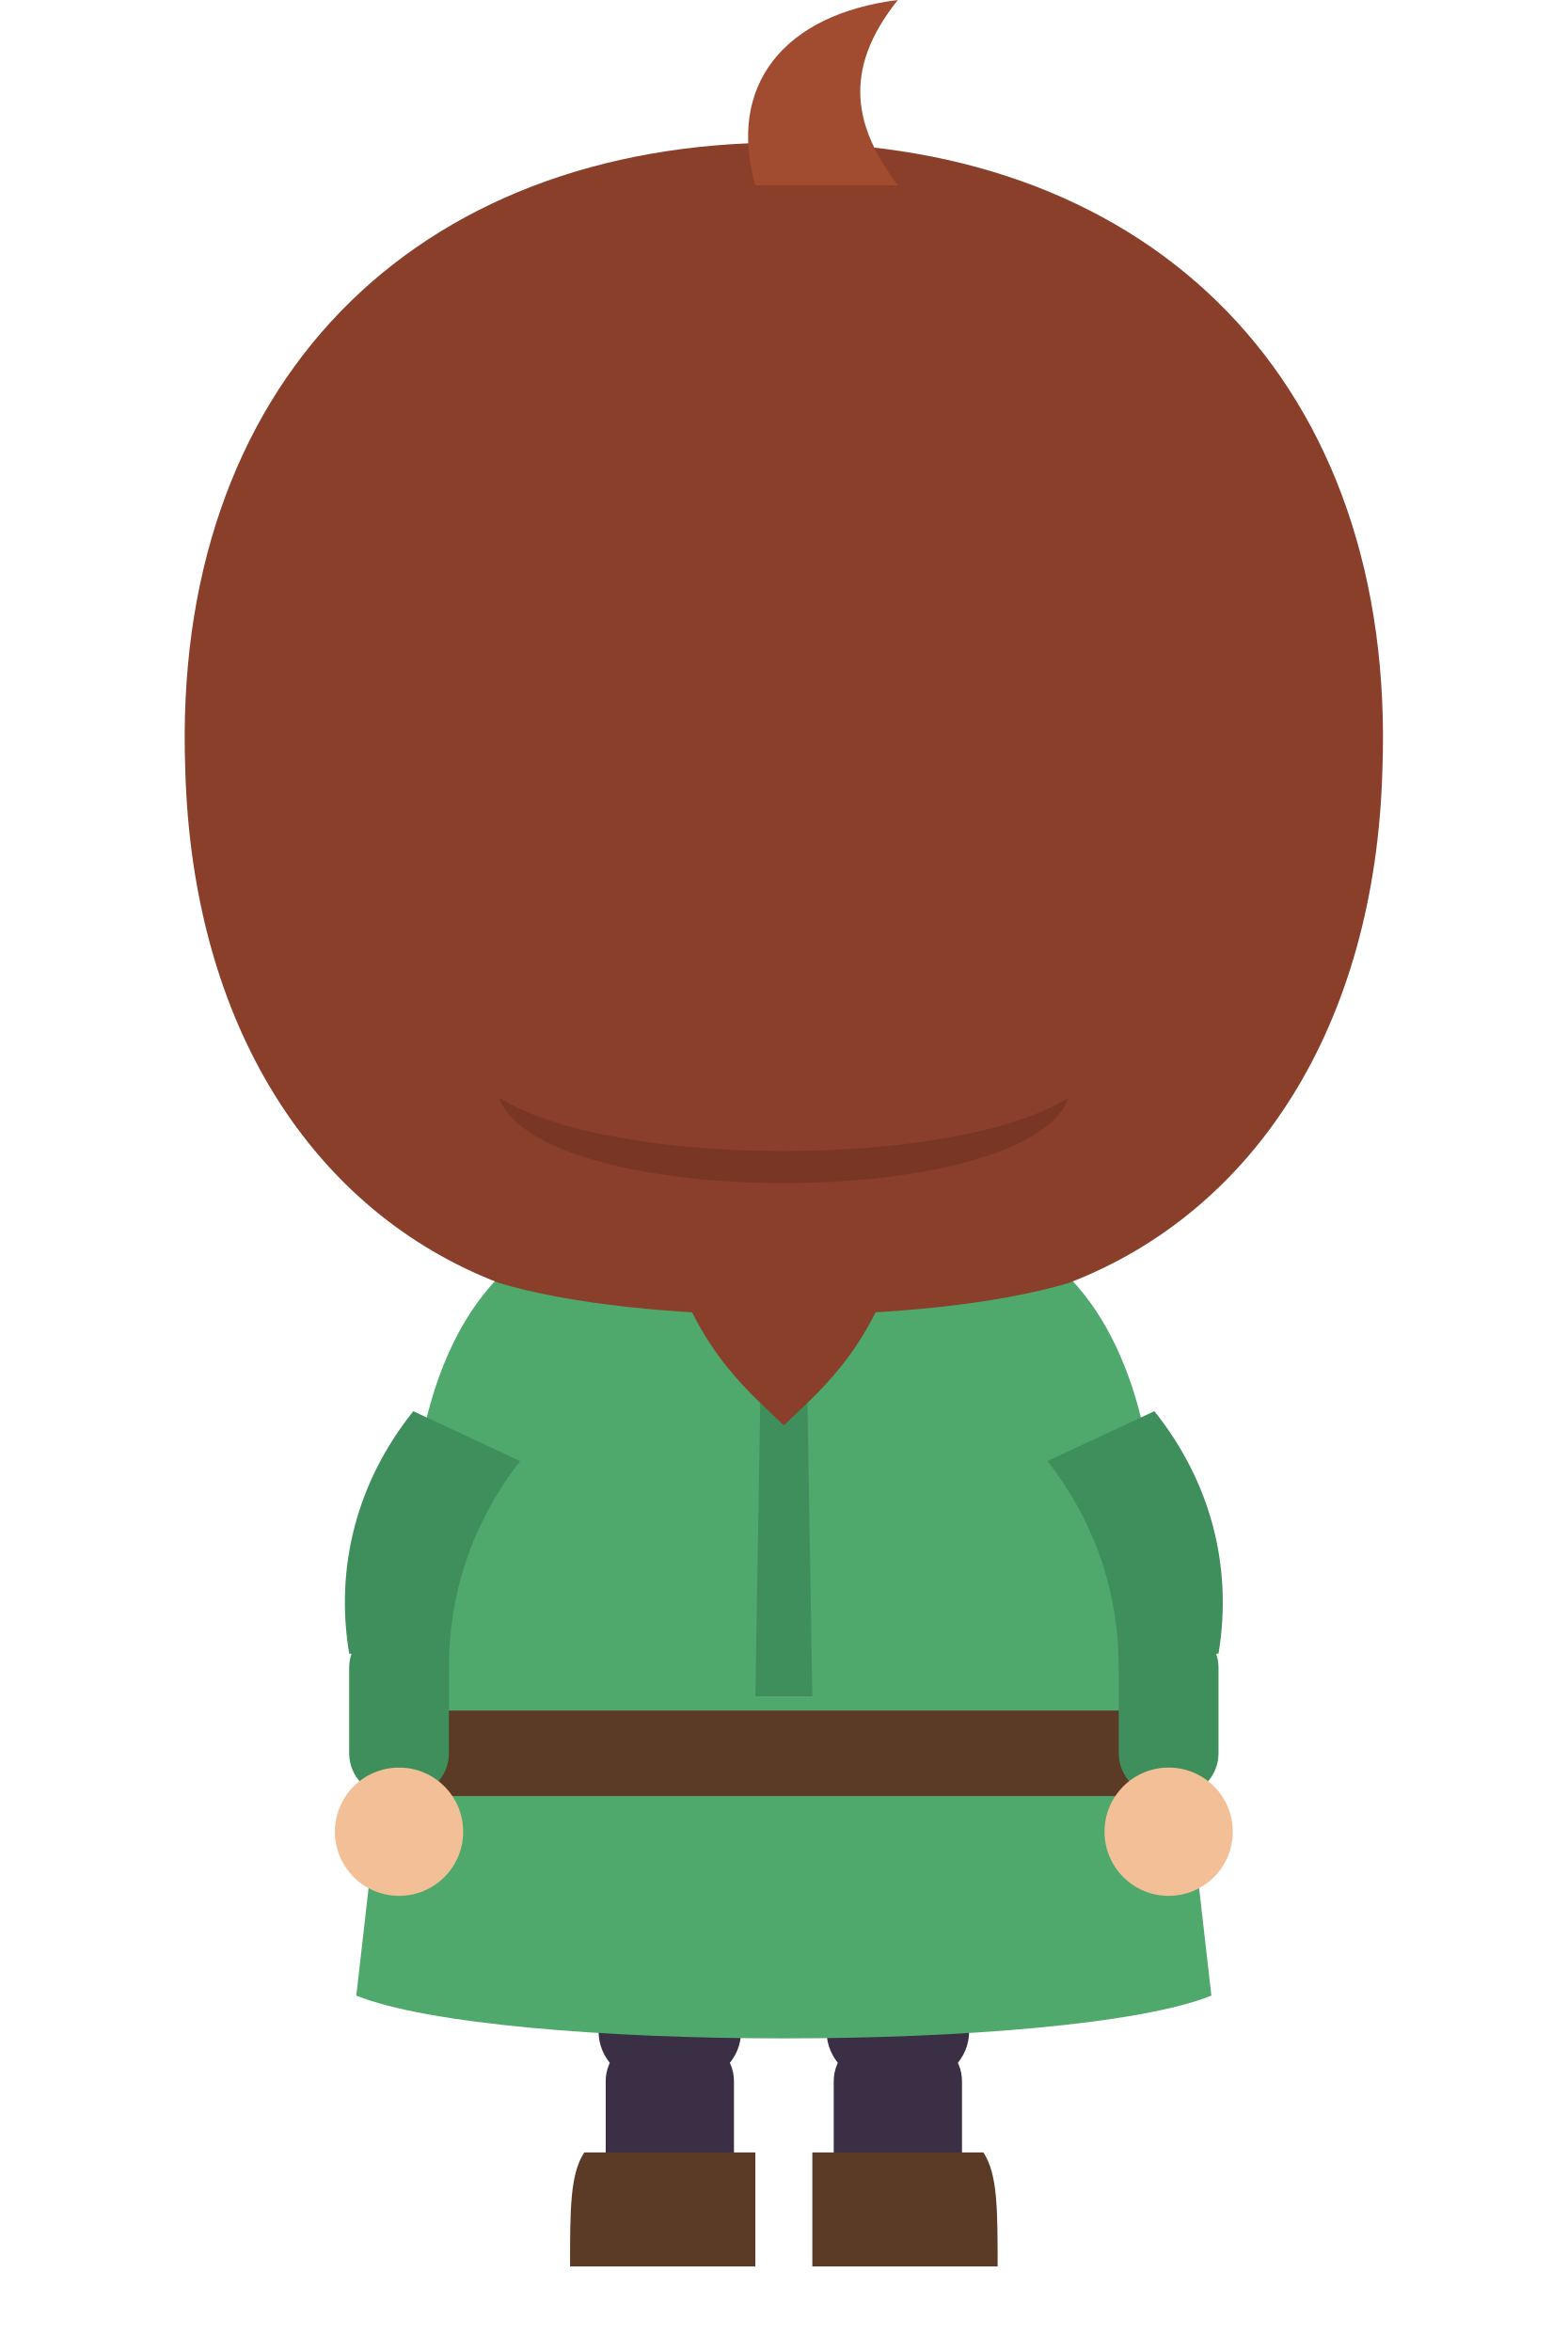
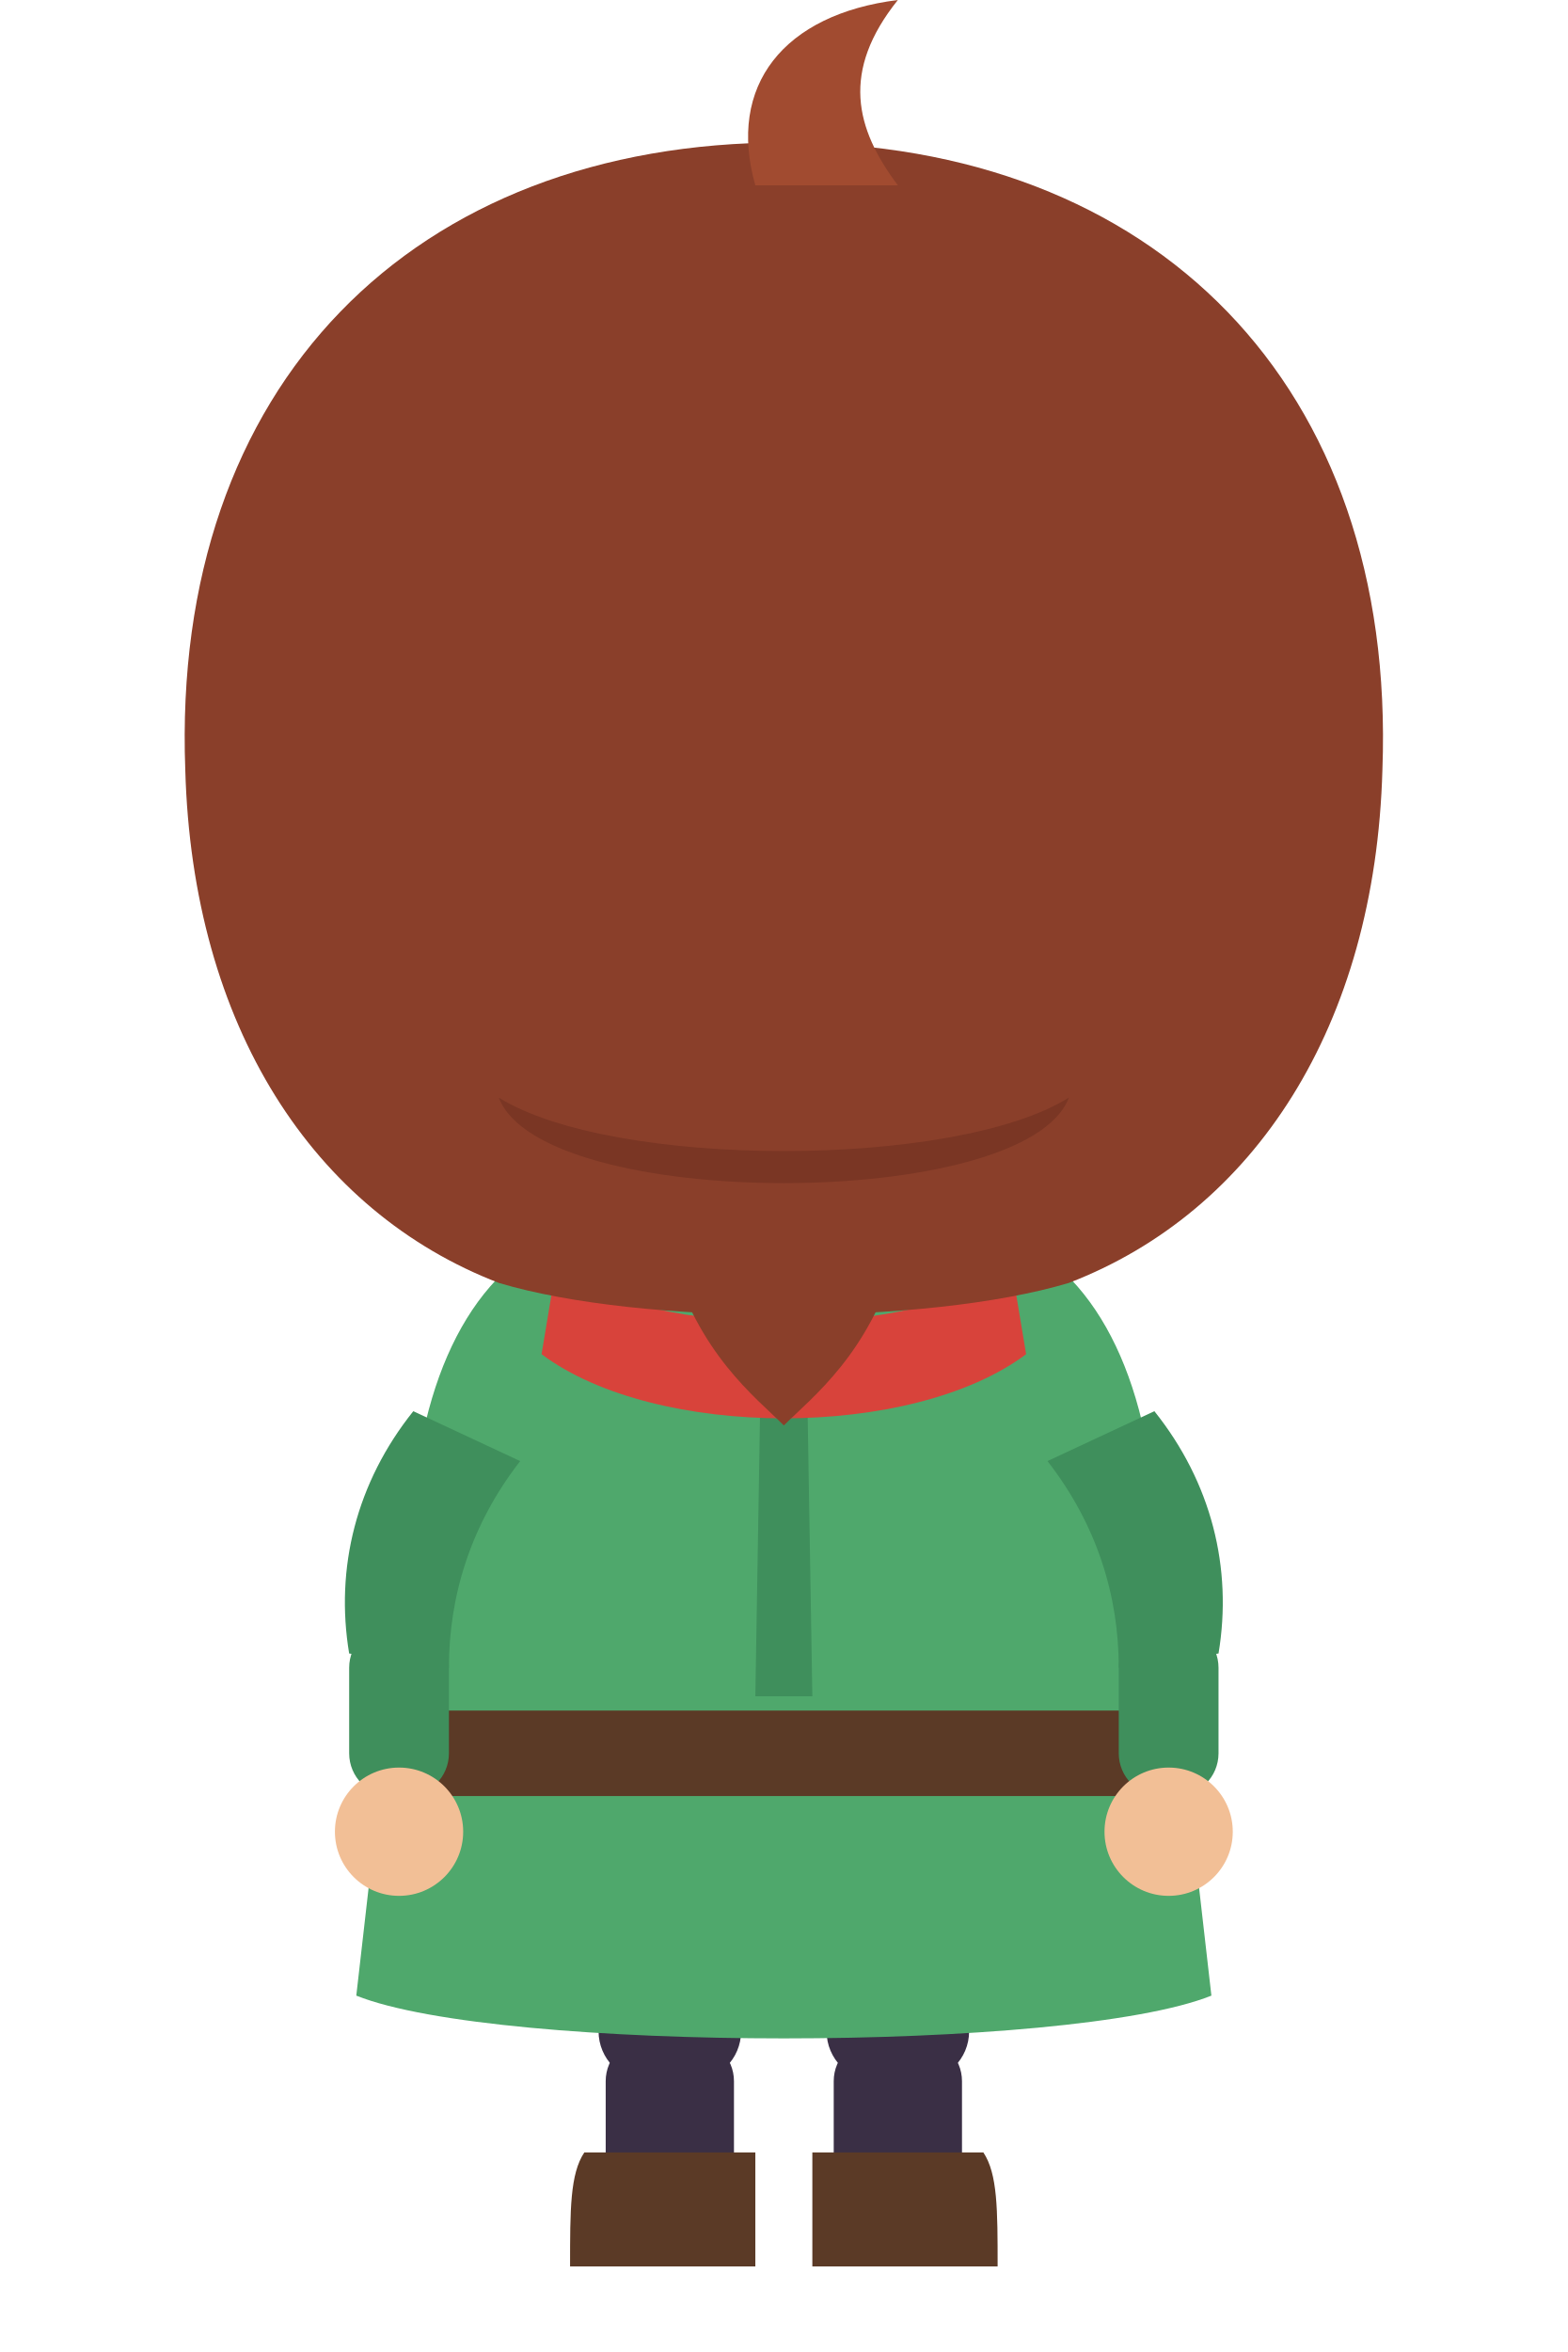
<svg xmlns="http://www.w3.org/2000/svg" viewBox="0 0 220 330">
  <g id="hips">
    <circle id="pivot-hips" cx="110" cy="262" r="2" fill="none" />
    <g id="leg_r_upper">
      <circle id="pivot-leg_r_upper" cx="94" cy="268" r="2" fill="none" />
      <rect fill="#3a2f45" x="84" y="264" width="20" height="28" rx="7" />
      <g id="leg_r_lower">
        <circle id="pivot-leg_r_lower" cx="94" cy="290" r="2" fill="none" />
        <rect fill="#3a2f45" x="85" y="286" width="18" height="22" rx="6" />
        <g id="foot_r">
          <circle id="pivot-foot_r" cx="94" cy="306" r="2" fill="none" />
          <path fill="#5b3a26" d="M82 302 L106 302 L106 318 L80 318 C80 310 80 305 82 302 Z" />
        </g>
      </g>
    </g>
    <g id="leg_l_upper">
      <circle id="pivot-leg_l_upper" cx="126" cy="268" r="2" fill="none" />
      <rect fill="#3a2f45" x="116" y="264" width="20" height="28" rx="7" />
      <g id="leg_l_lower">
        <circle id="pivot-leg_l_lower" cx="126" cy="290" r="2" fill="none" />
        <rect fill="#3a2f45" x="117" y="286" width="18" height="22" rx="6" />
        <g id="foot_l">
          <circle id="pivot-foot_l" cx="126" cy="306" r="2" fill="none" />
          <path fill="#5b3a26" d="M114 302 L138 302 C140 305 140 310 140 318 L114 318 Z" />
        </g>
      </g>
    </g>
    <g id="torso">
      <circle id="pivot-torso" cx="110" cy="262" r="2" fill="none" />
      <path id="tunic" fill="#4fa86c" d="M82 172 L138 172 C152 176 160 190 162 210 L170 280 C150 288 70 288 50 280 L58 210 C60 190 68 176 82 172 Z" />
      <path id="seam" class="flat" fill="#3f8f5c" d="M107 178 L113 178 L114 238 L106 238 Z" />
      <rect id="belt" fill="#5b3a26" x="57" y="240" width="106" height="12" rx="3" />
+       <path id="scarf" fill="#d8433b" d="M78 178 C92 188 128 188 142 178 L144 190 C128 202 92 202 76 190 Z" />
      <g id="head">
        <circle id="pivot-head" cx="110" cy="182" r="2" fill="none" />
        <g transform="translate(10, 4)">
          <circle id="ear_l" fill="#f2bf96" cx="168" cy="120" r="13" />
          <circle id="ear_r" fill="#f2bf96" cx="32" cy="120" r="13" />
          <path id="hair_back" fill="#8a3f2a" d="M100 16 C152 16 186 50 184 104 C183 140 166 166 140 176 C120 182 80 182 60 176 C34 166 17 140 16 104 C14 50 48 16 100 16 Z" />
          <path id="hair_shade" class="flat" fill="#7a3624" d="M60 150 C76 160 124 160 140 150 C134 166 66 166 60 150 Z" />
          <path id="nape" fill="#8a3f2a" d="M84 172 C88 186 96 192 100 196 C104 192 112 186 116 172 Z" />
          <path id="tuft" fill="#a14b30" d="M96 22 C92 8 100 -2 116 -4 C108 6 110 14 116 22 C110 22 102 22 96 22 Z" />
          <g id="eyes">
            <circle id="pivot-eyes" cx="100" cy="122" r="2" fill="none" />
          </g>
        </g>
      </g>
      <g id="arm_r_upper">
        <circle id="pivot-arm_r_upper" cx="64" cy="206" r="2" fill="none" />
        <path fill="#3f8f5c" d="M58 198 C50 208 47 220 49 232 L63 234 C63 224 66 214 73 205 Z" />
        <g id="arm_r_lower">
          <circle id="pivot-arm_r_lower" cx="56" cy="232" r="2" fill="none" />
          <rect fill="#3f8f5c" x="49" y="228" width="14" height="24" rx="6" />
          <g id="hand_r">
            <circle id="pivot-hand_r" cx="56" cy="254" r="2" fill="none" />
            <circle fill="#f2bf96" cx="56" cy="257" r="9" />
          </g>
        </g>
      </g>
      <g id="arm_l_upper">
        <circle id="pivot-arm_l_upper" cx="156" cy="206" r="2" fill="none" />
        <path fill="#3f8f5c" d="M162 198 C170 208 173 220 171 232 L157 234 C157 224 154 214 147 205 Z" />
        <g id="arm_l_lower">
          <circle id="pivot-arm_l_lower" cx="164" cy="232" r="2" fill="none" />
          <rect fill="#3f8f5c" x="157" y="228" width="14" height="24" rx="6" />
          <g id="hand_l">
            <circle id="pivot-hand_l" cx="164" cy="254" r="2" fill="none" />
            <circle fill="#f2bf96" cx="164" cy="257" r="9" />
          </g>
        </g>
      </g>
    </g>
  </g>
</svg>
